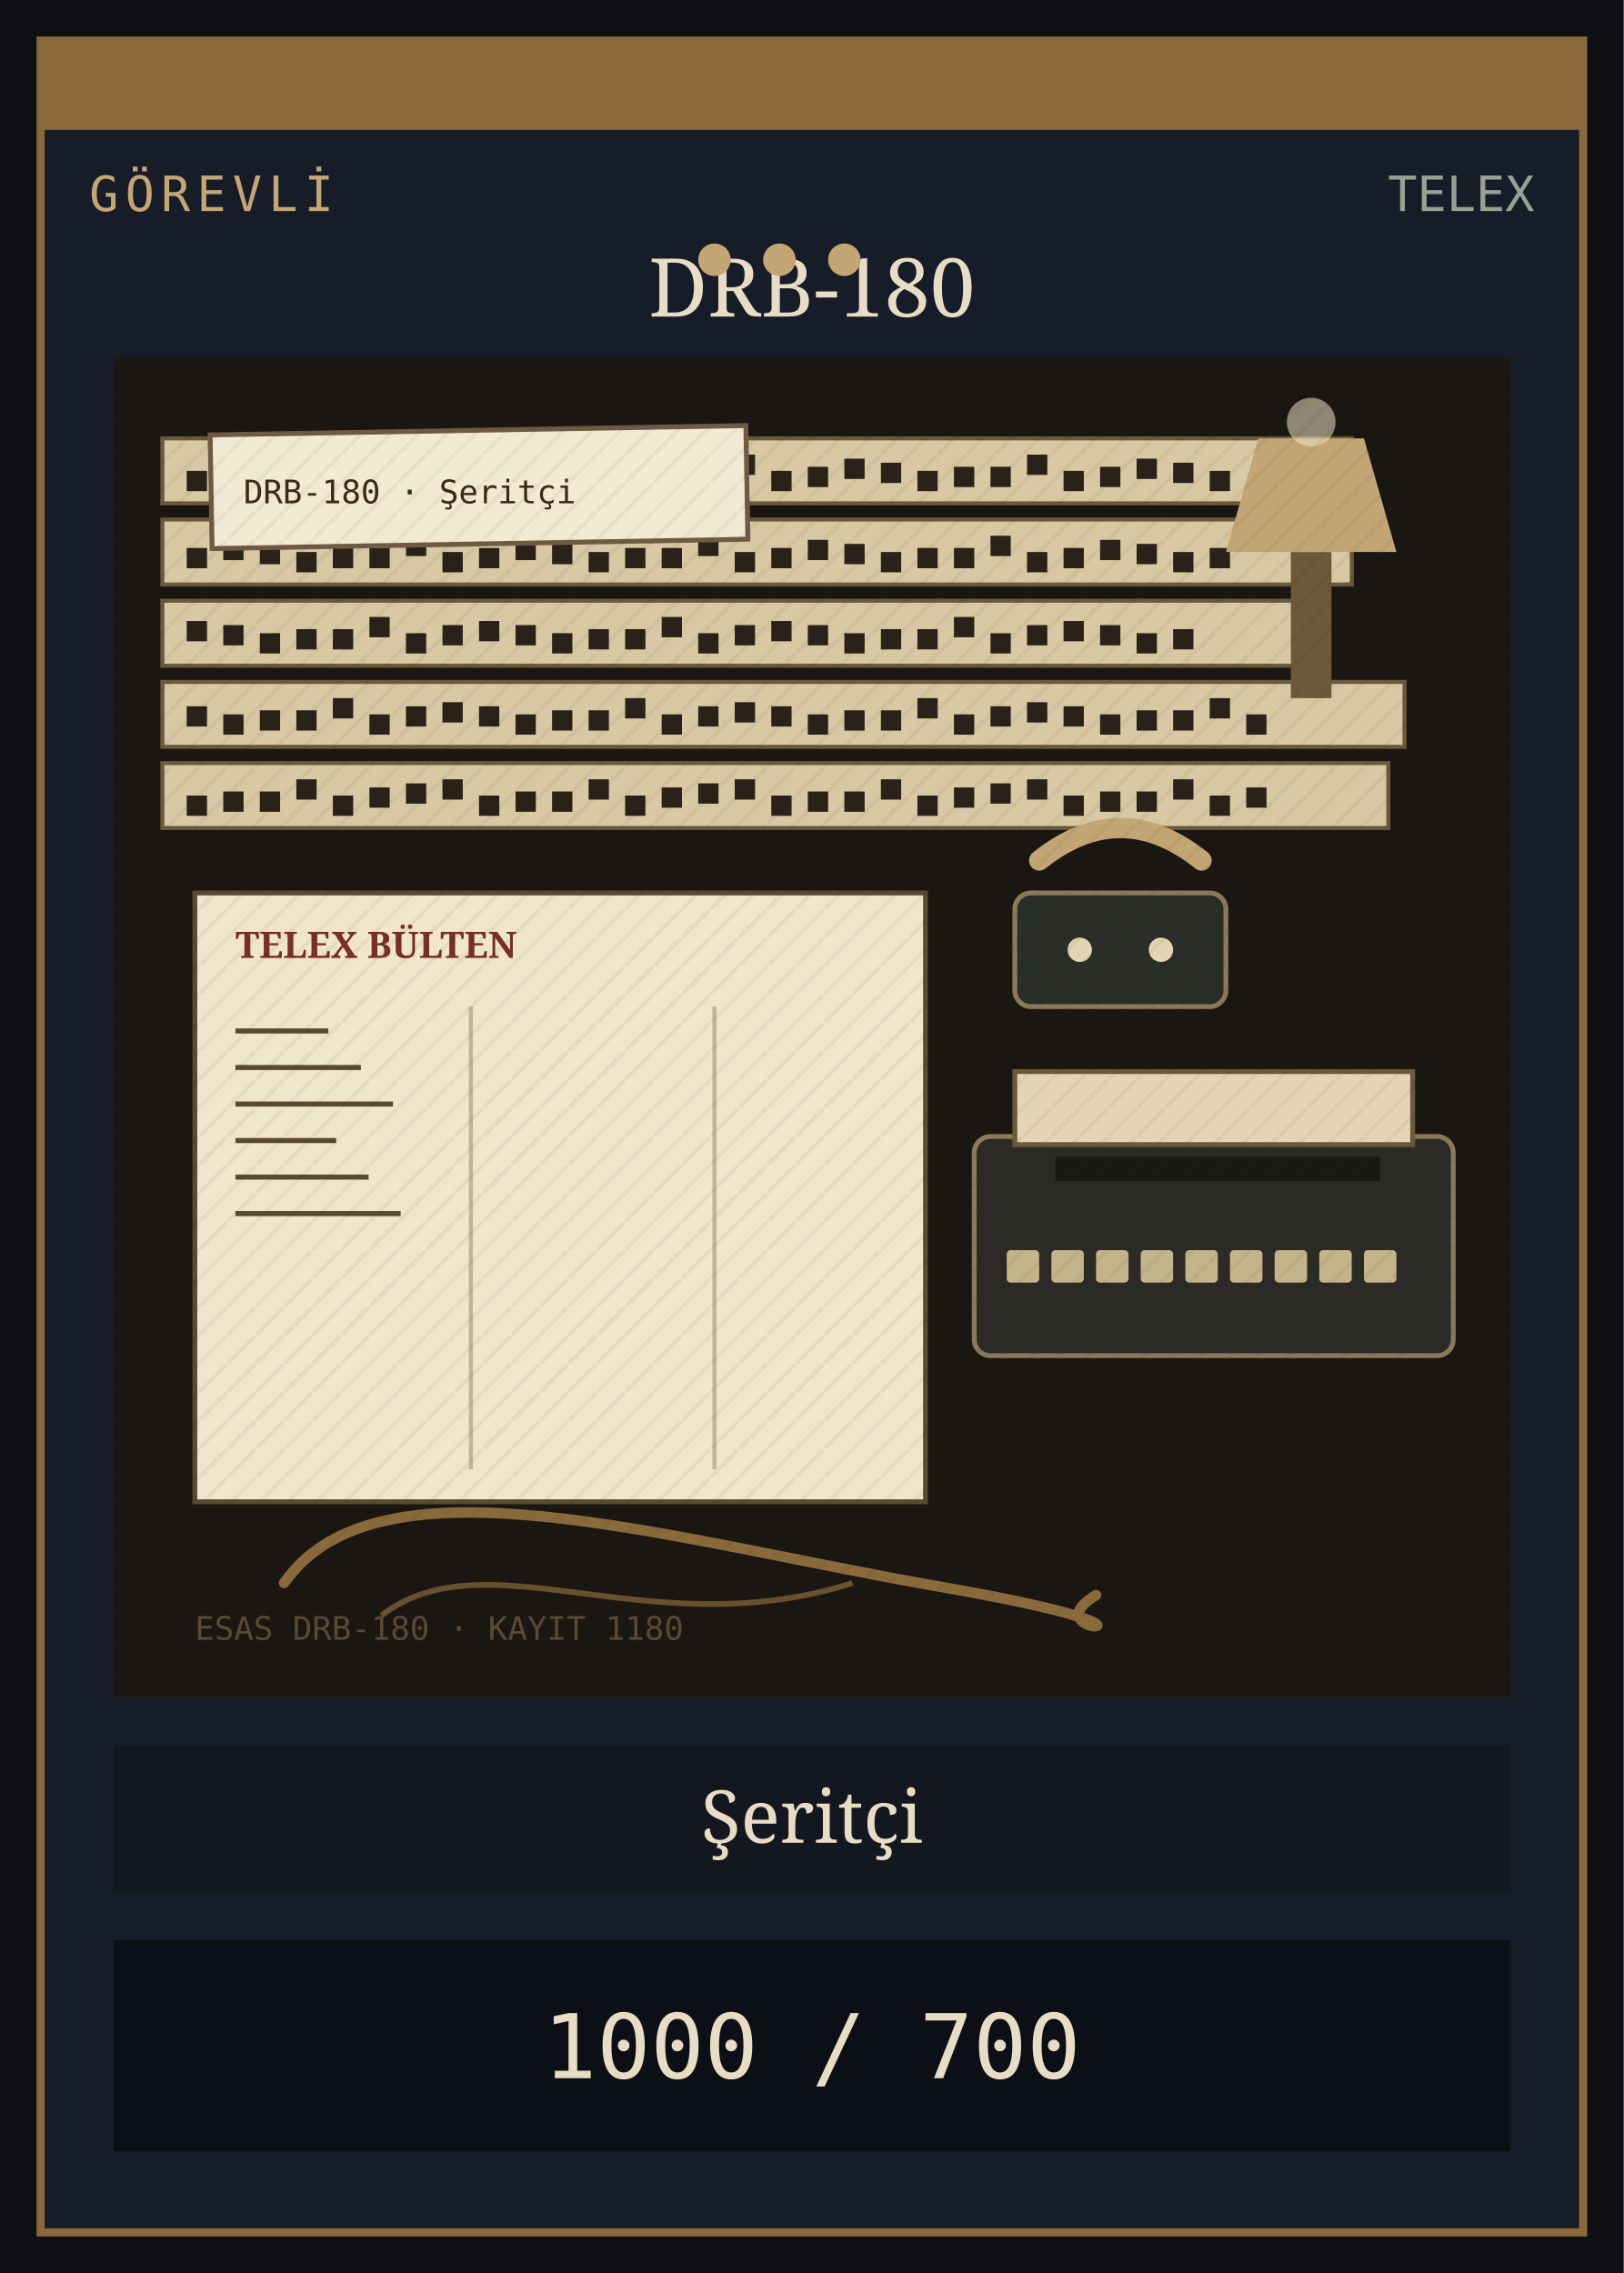
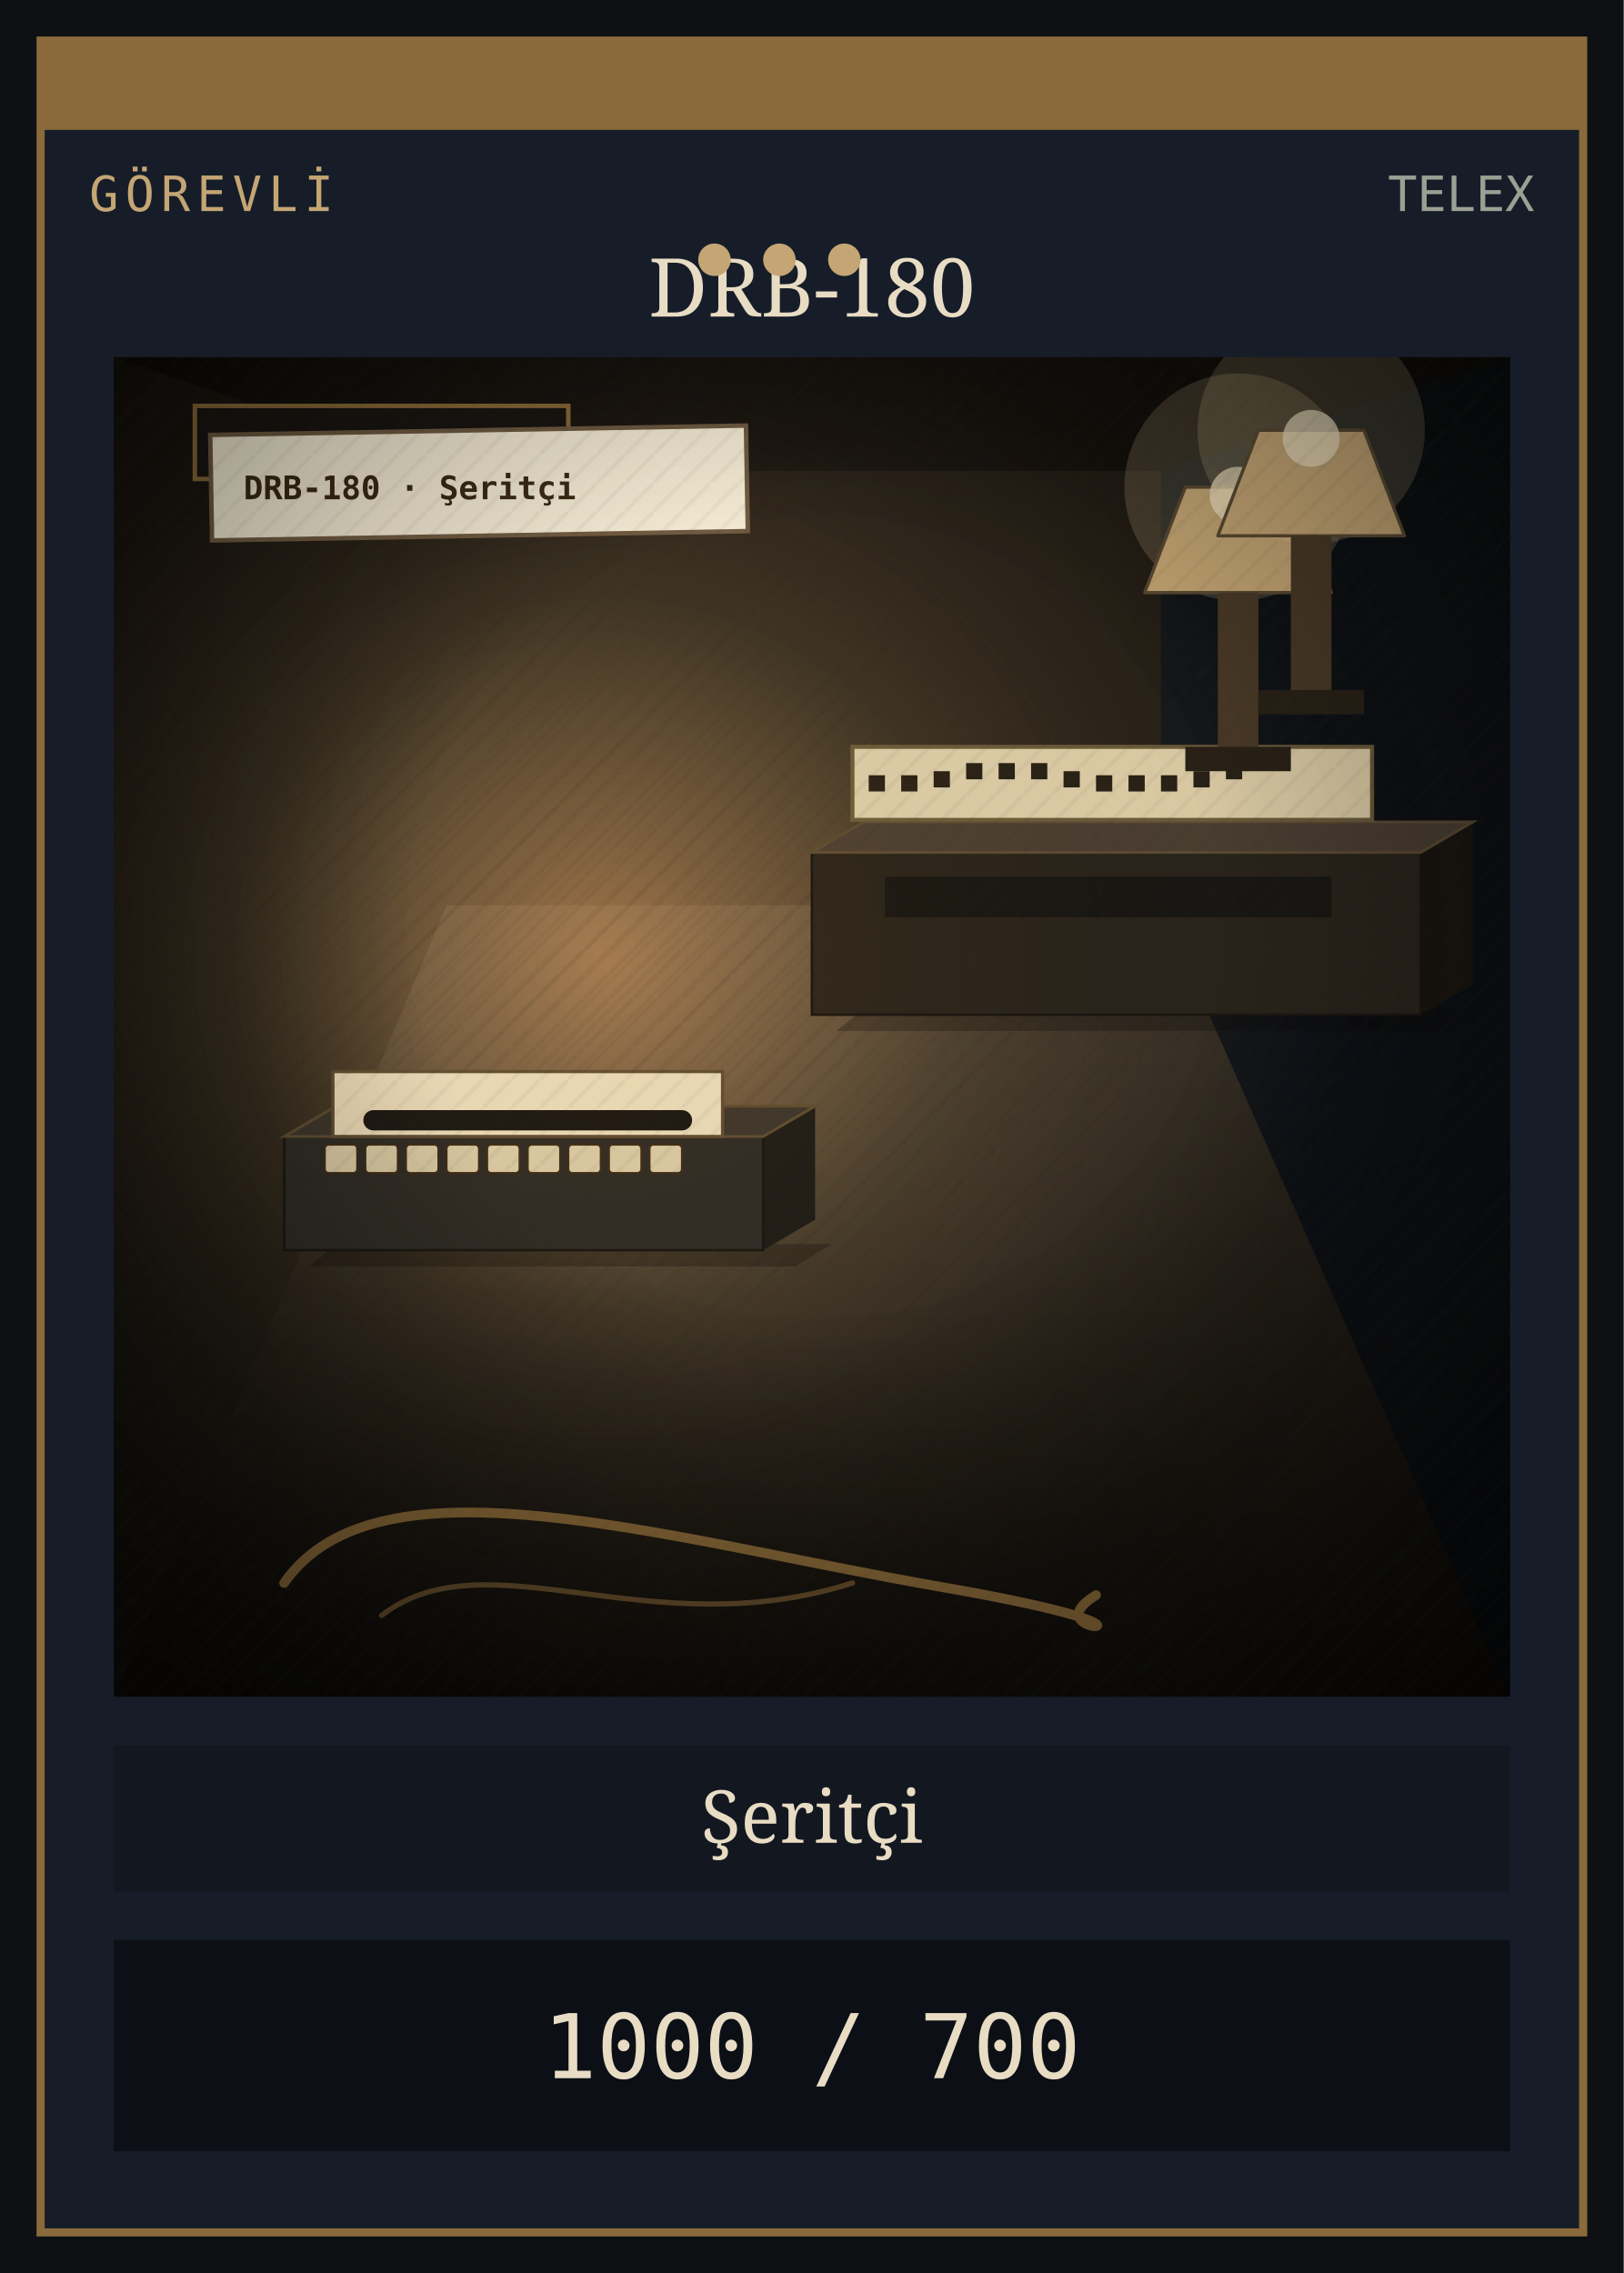
<svg xmlns="http://www.w3.org/2000/svg" viewBox="0 0 400 560" width="400" height="560">
  <defs>
+     <radialGradient id="lampDRB180" cx="35%" cy="45%" r="62%">
+       <stop offset="0" stop-color="#d4a070" stop-opacity=".62" />
+       <stop offset=".42" stop-color="#c4a574" stop-opacity=".16" />
+       <stop offset="1" stop-color="#000000" stop-opacity="0" />
+     </radialGradient>
+     <linearGradient id="floorDRB180" x1="0" y1="0" x2="0" y2="1">
+       <stop offset="0" stop-color="#3a3228" />
+       <stop offset="1" stop-color="#1a1610" />
+     </linearGradient>
+     <linearGradient id="wallDRB180" x1="0" y1="0" x2="1" y2="1">
+       <stop offset="0" stop-color="#241e16" />
+       <stop offset="1" stop-color="#0e1014" />
+     </linearGradient>
+     <radialGradient id="vigDRB180" cx="50%" cy="42%" r="72%">
+       <stop offset=".4" stop-color="#000" stop-opacity="0" />
+       <stop offset="1" stop-color="#000" stop-opacity=".5" />
+     </radialGradient>
+     <pattern id="hatch" width="6" height="6" patternUnits="userSpaceOnUse">
+       <path d="M0 6 L6 0" stroke="#2a2218" opacity=".07" />
+     </pattern>
    <pattern id="grain" width="7" height="7" patternUnits="userSpaceOnUse">
-       <path d="M0 7 L7 0" stroke="#2a2218" opacity=".055" />
+       <path d="M0 7 L7 0" stroke="#2a2218" opacity=".05" />
    </pattern>
    <clipPath id="well-DRB-180">
      <rect x="28" y="88" width="344" height="330" />
    </clipPath>
  </defs>
  <rect width="400" height="560" fill="#0e1014" />
  <rect x="10" y="10" width="380" height="540" fill="#161d28" stroke="#8a6a3a" stroke-width="2" />
  <rect x="10" y="10" width="380" height="22" fill="#8a6a3a" />
  <text x="22" y="52" fill="#c4a574" font-family="ui-monospace,monospace" font-size="12" letter-spacing="1.6">GÖREVLİ</text>
  <text x="378" y="52" text-anchor="end" fill="#9aa093" font-family="ui-monospace,monospace" font-size="12">TELEX</text>
  <text x="200" y="78" text-anchor="middle" fill="#e8dcc4" font-family="Georgia,serif" font-size="20">DRB-180</text>
-   <circle cx="176" cy="64" r="4" fill="#c4a574" />
-   <circle cx="192" cy="64" r="4" fill="#c4a574" />
-   <circle cx="208" cy="64" r="4" fill="#c4a574" />
+   <circle cx="176.0" cy="64.0" r="4.0" fill="#c4a574" stroke="none" />
+   <circle cx="192.0" cy="64.0" r="4.0" fill="#c4a574" stroke="none" />
+   <circle cx="208.0" cy="64.0" r="4.0" fill="#c4a574" stroke="none" />
  <g clip-path="url(#well-DRB-180)" data-series="Telex" data-kind="unit" data-subtype="effect" data-tier="low" data-aux="0">
-     <rect x="28" y="88" width="344" height="330" fill="#1a1612" />
-     <rect x="40.0" y="108.0" width="293.0" height="16.0" fill="#d8c9a4" stroke="#6a5a3a" stroke-width="1" />
-     <rect x="46" y="116" width="5" height="5" fill="#2a2218" />
-     <rect x="55" y="115" width="5" height="5" fill="#2a2218" />
-     <rect x="64" y="113" width="5" height="5" fill="#2a2218" />
-     <rect x="73" y="114" width="5" height="5" fill="#2a2218" />
-     <rect x="82" y="116" width="5" height="5" fill="#2a2218" />
-     <rect x="91" y="115" width="5" height="5" fill="#2a2218" />
-     <rect x="100" y="115" width="5" height="5" fill="#2a2218" />
-     <rect x="109" y="112" width="5" height="5" fill="#2a2218" />
-     <rect x="118" y="116" width="5" height="5" fill="#2a2218" />
-     <rect x="127" y="115" width="5" height="5" fill="#2a2218" />
-     <rect x="136" y="113" width="5" height="5" fill="#2a2218" />
-     <rect x="145" y="114" width="5" height="5" fill="#2a2218" />
-     <rect x="154" y="116" width="5" height="5" fill="#2a2218" />
-     <rect x="163" y="115" width="5" height="5" fill="#2a2218" />
-     <rect x="172" y="115" width="5" height="5" fill="#2a2218" />
-     <rect x="181" y="112" width="5" height="5" fill="#2a2218" />
-     <rect x="190" y="116" width="5" height="5" fill="#2a2218" />
-     <rect x="199" y="115" width="5" height="5" fill="#2a2218" />
-     <rect x="208" y="113" width="5" height="5" fill="#2a2218" />
-     <rect x="217" y="114" width="5" height="5" fill="#2a2218" />
-     <rect x="226" y="116" width="5" height="5" fill="#2a2218" />
-     <rect x="235" y="115" width="5" height="5" fill="#2a2218" />
-     <rect x="244" y="115" width="5" height="5" fill="#2a2218" />
-     <rect x="253" y="112" width="5" height="5" fill="#2a2218" />
-     <rect x="262" y="116" width="5" height="5" fill="#2a2218" />
-     <rect x="271" y="115" width="5" height="5" fill="#2a2218" />
-     <rect x="280" y="113" width="5" height="5" fill="#2a2218" />
-     <rect x="289" y="114" width="5" height="5" fill="#2a2218" />
-     <rect x="298" y="116" width="5" height="5" fill="#2a2218" />
-     <rect x="40.0" y="128.0" width="293.0" height="16.0" fill="#d8c9a4" stroke="#6a5a3a" stroke-width="1" />
-     <rect x="46" y="135" width="5" height="5" fill="#2a2218" />
-     <rect x="55" y="133" width="5" height="5" fill="#2a2218" />
-     <rect x="64" y="134" width="5" height="5" fill="#2a2218" />
-     <rect x="73" y="136" width="5" height="5" fill="#2a2218" />
-     <rect x="82" y="135" width="5" height="5" fill="#2a2218" />
-     <rect x="91" y="135" width="5" height="5" fill="#2a2218" />
-     <rect x="100" y="132" width="5" height="5" fill="#2a2218" />
-     <rect x="109" y="136" width="5" height="5" fill="#2a2218" />
-     <rect x="118" y="135" width="5" height="5" fill="#2a2218" />
-     <rect x="127" y="133" width="5" height="5" fill="#2a2218" />
-     <rect x="136" y="134" width="5" height="5" fill="#2a2218" />
-     <rect x="145" y="136" width="5" height="5" fill="#2a2218" />
-     <rect x="154" y="135" width="5" height="5" fill="#2a2218" />
-     <rect x="163" y="135" width="5" height="5" fill="#2a2218" />
-     <rect x="172" y="132" width="5" height="5" fill="#2a2218" />
-     <rect x="181" y="136" width="5" height="5" fill="#2a2218" />
-     <rect x="190" y="135" width="5" height="5" fill="#2a2218" />
-     <rect x="199" y="133" width="5" height="5" fill="#2a2218" />
-     <rect x="208" y="134" width="5" height="5" fill="#2a2218" />
-     <rect x="217" y="136" width="5" height="5" fill="#2a2218" />
-     <rect x="226" y="135" width="5" height="5" fill="#2a2218" />
-     <rect x="235" y="135" width="5" height="5" fill="#2a2218" />
-     <rect x="244" y="132" width="5" height="5" fill="#2a2218" />
-     <rect x="253" y="136" width="5" height="5" fill="#2a2218" />
-     <rect x="262" y="135" width="5" height="5" fill="#2a2218" />
-     <rect x="271" y="133" width="5" height="5" fill="#2a2218" />
-     <rect x="280" y="134" width="5" height="5" fill="#2a2218" />
-     <rect x="289" y="136" width="5" height="5" fill="#2a2218" />
-     <rect x="298" y="135" width="5" height="5" fill="#2a2218" />
-     <rect x="40.0" y="148.0" width="284.0" height="16.0" fill="#d8c9a4" stroke="#6a5a3a" stroke-width="1" />
-     <rect x="46" y="153" width="5" height="5" fill="#2a2218" />
-     <rect x="55" y="154" width="5" height="5" fill="#2a2218" />
-     <rect x="64" y="156" width="5" height="5" fill="#2a2218" />
-     <rect x="73" y="155" width="5" height="5" fill="#2a2218" />
-     <rect x="82" y="155" width="5" height="5" fill="#2a2218" />
-     <rect x="91" y="152" width="5" height="5" fill="#2a2218" />
-     <rect x="100" y="156" width="5" height="5" fill="#2a2218" />
-     <rect x="109" y="154" width="5" height="5" fill="#2a2218" />
-     <rect x="118" y="153" width="5" height="5" fill="#2a2218" />
-     <rect x="127" y="154" width="5" height="5" fill="#2a2218" />
-     <rect x="136" y="156" width="5" height="5" fill="#2a2218" />
-     <rect x="145" y="155" width="5" height="5" fill="#2a2218" />
-     <rect x="154" y="155" width="5" height="5" fill="#2a2218" />
-     <rect x="163" y="152" width="5" height="5" fill="#2a2218" />
-     <rect x="172" y="156" width="5" height="5" fill="#2a2218" />
-     <rect x="181" y="154" width="5" height="5" fill="#2a2218" />
-     <rect x="190" y="153" width="5" height="5" fill="#2a2218" />
-     <rect x="199" y="154" width="5" height="5" fill="#2a2218" />
-     <rect x="208" y="156" width="5" height="5" fill="#2a2218" />
-     <rect x="217" y="155" width="5" height="5" fill="#2a2218" />
-     <rect x="226" y="155" width="5" height="5" fill="#2a2218" />
-     <rect x="235" y="152" width="5" height="5" fill="#2a2218" />
-     <rect x="244" y="156" width="5" height="5" fill="#2a2218" />
-     <rect x="253" y="154" width="5" height="5" fill="#2a2218" />
-     <rect x="262" y="153" width="5" height="5" fill="#2a2218" />
-     <rect x="271" y="154" width="5" height="5" fill="#2a2218" />
-     <rect x="280" y="156" width="5" height="5" fill="#2a2218" />
-     <rect x="289" y="155" width="5" height="5" fill="#2a2218" />
-     <rect x="40.0" y="168.0" width="306.0" height="16.0" fill="#d8c9a4" stroke="#6a5a3a" stroke-width="1" />
-     <rect x="46" y="174" width="5" height="5" fill="#2a2218" />
-     <rect x="55" y="176" width="5" height="5" fill="#2a2218" />
-     <rect x="64" y="175" width="5" height="5" fill="#2a2218" />
-     <rect x="73" y="175" width="5" height="5" fill="#2a2218" />
-     <rect x="82" y="172" width="5" height="5" fill="#2a2218" />
-     <rect x="91" y="176" width="5" height="5" fill="#2a2218" />
-     <rect x="100" y="174" width="5" height="5" fill="#2a2218" />
-     <rect x="109" y="173" width="5" height="5" fill="#2a2218" />
-     <rect x="118" y="174" width="5" height="5" fill="#2a2218" />
-     <rect x="127" y="176" width="5" height="5" fill="#2a2218" />
-     <rect x="136" y="175" width="5" height="5" fill="#2a2218" />
-     <rect x="145" y="175" width="5" height="5" fill="#2a2218" />
-     <rect x="154" y="172" width="5" height="5" fill="#2a2218" />
-     <rect x="163" y="176" width="5" height="5" fill="#2a2218" />
-     <rect x="172" y="174" width="5" height="5" fill="#2a2218" />
-     <rect x="181" y="173" width="5" height="5" fill="#2a2218" />
-     <rect x="190" y="174" width="5" height="5" fill="#2a2218" />
-     <rect x="199" y="176" width="5" height="5" fill="#2a2218" />
-     <rect x="208" y="175" width="5" height="5" fill="#2a2218" />
-     <rect x="217" y="175" width="5" height="5" fill="#2a2218" />
-     <rect x="226" y="172" width="5" height="5" fill="#2a2218" />
-     <rect x="235" y="176" width="5" height="5" fill="#2a2218" />
-     <rect x="244" y="174" width="5" height="5" fill="#2a2218" />
-     <rect x="253" y="173" width="5" height="5" fill="#2a2218" />
-     <rect x="262" y="174" width="5" height="5" fill="#2a2218" />
-     <rect x="271" y="176" width="5" height="5" fill="#2a2218" />
-     <rect x="280" y="175" width="5" height="5" fill="#2a2218" />
-     <rect x="289" y="175" width="5" height="5" fill="#2a2218" />
-     <rect x="298" y="172" width="5" height="5" fill="#2a2218" />
-     <rect x="307" y="176" width="5" height="5" fill="#2a2218" />
-     <rect x="40.0" y="188.0" width="302.0" height="16.0" fill="#d8c9a4" stroke="#6a5a3a" stroke-width="1" />
-     <rect x="46" y="196" width="5" height="5" fill="#2a2218" />
-     <rect x="55" y="195" width="5" height="5" fill="#2a2218" />
-     <rect x="64" y="195" width="5" height="5" fill="#2a2218" />
-     <rect x="73" y="192" width="5" height="5" fill="#2a2218" />
-     <rect x="82" y="196" width="5" height="5" fill="#2a2218" />
-     <rect x="91" y="194" width="5" height="5" fill="#2a2218" />
-     <rect x="100" y="193" width="5" height="5" fill="#2a2218" />
-     <rect x="109" y="192" width="5" height="5" fill="#2a2218" />
-     <rect x="118" y="196" width="5" height="5" fill="#2a2218" />
-     <rect x="127" y="195" width="5" height="5" fill="#2a2218" />
-     <rect x="136" y="195" width="5" height="5" fill="#2a2218" />
-     <rect x="145" y="192" width="5" height="5" fill="#2a2218" />
-     <rect x="154" y="196" width="5" height="5" fill="#2a2218" />
-     <rect x="163" y="194" width="5" height="5" fill="#2a2218" />
-     <rect x="172" y="193" width="5" height="5" fill="#2a2218" />
-     <rect x="181" y="192" width="5" height="5" fill="#2a2218" />
-     <rect x="190" y="196" width="5" height="5" fill="#2a2218" />
-     <rect x="199" y="195" width="5" height="5" fill="#2a2218" />
-     <rect x="208" y="195" width="5" height="5" fill="#2a2218" />
-     <rect x="217" y="192" width="5" height="5" fill="#2a2218" />
-     <rect x="226" y="196" width="5" height="5" fill="#2a2218" />
-     <rect x="235" y="194" width="5" height="5" fill="#2a2218" />
-     <rect x="244" y="193" width="5" height="5" fill="#2a2218" />
-     <rect x="253" y="192" width="5" height="5" fill="#2a2218" />
-     <rect x="262" y="196" width="5" height="5" fill="#2a2218" />
-     <rect x="271" y="195" width="5" height="5" fill="#2a2218" />
-     <rect x="280" y="195" width="5" height="5" fill="#2a2218" />
-     <rect x="289" y="192" width="5" height="5" fill="#2a2218" />
-     <rect x="298" y="196" width="5" height="5" fill="#2a2218" />
-     <rect x="307" y="194" width="5" height="5" fill="#2a2218" />
-     <rect x="48.0" y="220.0" width="180.0" height="150.0" fill="#efe6cc" stroke="#5a4a32" stroke-width="1.2" />
-     <text x="58" y="236" fill="#7a2e28" font-family="Georgia,serif" font-size="9" font-weight="700">TELEX BÜLTEN</text>
-     <path d="M116.0 248 v114" stroke="#6a5a3a" opacity=".35" />
-     <path d="M176.0 248 v114" stroke="#6a5a3a" opacity=".35" />
-     <path d="M58.0 254.0 h22.9" stroke="#5a4a32" stroke-width="1.25" />
-     <path d="M58.0 263.0 h30.9" stroke="#5a4a32" stroke-width="1.25" />
-     <path d="M58.0 272.0 h38.8" stroke="#5a4a32" stroke-width="1.25" />
-     <path d="M58.0 281.0 h24.8" stroke="#5a4a32" stroke-width="1.25" />
-     <path d="M58.0 290.0 h32.8" stroke="#5a4a32" stroke-width="1.25" />
-     <path d="M58.0 299.0 h40.7" stroke="#5a4a32" stroke-width="1.25" />
-     <rect x="240.0" y="280.0" width="118.0" height="54.0" rx="4" fill="#2c2a26" stroke="#8a7a5a" stroke-width="1.2" />
-     <rect x="250.0" y="264.0" width="98.0" height="18.0" fill="#e6d5b4" stroke="#6a5a3a" stroke-width="1.2" />
-     <rect x="248" y="308" width="8" height="8" rx="1" fill="#c4b48a" />
-     <rect x="259" y="308" width="8" height="8" rx="1" fill="#c4b48a" />
-     <rect x="270" y="308" width="8" height="8" rx="1" fill="#c4b48a" />
-     <rect x="281" y="308" width="8" height="8" rx="1" fill="#c4b48a" />
-     <rect x="292" y="308" width="8" height="8" rx="1" fill="#c4b48a" />
-     <rect x="303" y="308" width="8" height="8" rx="1" fill="#c4b48a" />
-     <rect x="314" y="308" width="8" height="8" rx="1" fill="#c4b48a" />
-     <rect x="325" y="308" width="8" height="8" rx="1" fill="#c4b48a" />
-     <rect x="336" y="308" width="8" height="8" rx="1" fill="#c4b48a" />
-     <path d="M260 288 h80" stroke="#1a1814" stroke-width="6" />
-     <rect x="250.0" y="220.0" width="52.0" height="28.0" rx="4" fill="#2a2e28" stroke="#8a7a5a" stroke-width="1.2" />
-     <path d="M256 212 q20 -16 40 0" fill="none" stroke="#c4a574" stroke-width="5" stroke-linecap="round" />
-     <circle cx="266" cy="234" r="3" fill="#e4d4b4" />
-     <circle cx="286" cy="234" r="3" fill="#e4d4b4" />
-     <text x="48" y="404" fill="#5a4a32" font-family="ui-monospace,monospace" font-size="8">ESAS DRB-180 · KAYIT 1180</text>
-     <rect x="318" y="136" width="10" height="36" fill="#6a5a3a" />
-     <path d="M302 136 h42 l-8 -28 h-26z" fill="#c4a574" />
-     <circle cx="323" cy="104" r="6" fill="#efe4c4" opacity=".55" />
-     <path d="M70.0 390.0 C93.0 357.0 163.0 379.0 232.0 391.0 S252.0 404.0 270.0 393.0" fill="none" stroke="#8a6a3a" stroke-width="2.6" stroke-linecap="round" />
-     <path d="M94.0 398.0 C120.0 378.0 160.0 406.0 210.0 390.0" fill="none" stroke="#8a6a3a" stroke-width="1.4" opacity=".7" />
-     <g transform="rotate(-1.0 118.0 120.0)">
-       <rect x="52.0" y="106.0" width="132.0" height="28.0" fill="#f3ead4" stroke="#6f5b43" stroke-width="1.2" />
+     <rect x="28.0" y="88.0" width="344.0" height="330.0" fill="url(#wallDRB180)" stroke="none" />
+     <polygon points="110.0,116.0 286.0,116.0 286.0,223.0 110.0,223.0" fill="#241e16" stroke="none" />
+     <polygon points="28.0,88.0 110.0,116.0 286.0,116.0 372.0,88.0" fill="#16120e" stroke="none" />
+     <polygon points="28.0,418.0 110.0,223.0 286.0,223.0 372.0,418.0" fill="url(#floorDRB180)" stroke="none" />
+     <polygon points="28.0,88.0 110.0,116.0 110.0,223.0 28.0,418.0" fill="#241e16" stroke="none" opacity="0.92" />
+     <polygon points="372.0,88.0 286.0,116.0 286.0,223.0 372.0,418.0" fill="#10141a" stroke="none" opacity="0.88" />
+     <rect x="28.0" y="88.0" width="344.0" height="330.0" fill="url(#lampDRB180)" stroke="none" />
+     <rect x="28.0" y="88.0" width="344.0" height="330.0" fill="url(#hatch)" stroke="none" />
+     <rect x="28.0" y="88.0" width="344.0" height="330.0" fill="url(#vigDRB180)" stroke="none" />
+     <polygon points="76.0,312.0 196.0,312.0 204.8,306.5 82.8,306.5" fill="#0a0806" stroke="none" opacity="0.28" />
+     <polygon points="188.0,280.0 200.8,272.5 200.8,300.5 188.0,308.0" fill="#1e1c18" stroke="none" />
+     <polygon points="70.0,280.0 188.0,280.0 188.0,308.0 70.0,308.0" fill="#2c2a26" stroke="#1a1612" stroke-width="0.6" />
+     <polygon points="70.0,280.0 82.8,272.5 200.8,272.5 188.0,280.0" fill="#3a342c" stroke="#5a4a32" stroke-width="0.7" />
+     <rect x="82.0" y="264.0" width="96.0" height="16.0" fill="#e6d5b4" stroke="#5a4a32" stroke-width="0.8" />
+     <path d="M92 276 h76" fill="none" stroke="#1a1814" stroke-width="5" stroke-linecap="round" stroke-linejoin="round" />
+     <rect x="80.0" y="282.0" width="8.0" height="7.0" rx="1" fill="#d4c4a0" stroke="#3a2a18" stroke-width="0.5" />
+     <rect x="90.0" y="282.0" width="8.0" height="7.0" rx="1" fill="#d4c4a0" stroke="#3a2a18" stroke-width="0.5" />
+     <rect x="100.0" y="282.0" width="8.0" height="7.0" rx="1" fill="#d4c4a0" stroke="#3a2a18" stroke-width="0.5" />
+     <rect x="110.0" y="282.0" width="8.0" height="7.0" rx="1" fill="#d4c4a0" stroke="#3a2a18" stroke-width="0.5" />
+     <rect x="120.0" y="282.0" width="8.0" height="7.0" rx="1" fill="#d4c4a0" stroke="#3a2a18" stroke-width="0.5" />
+     <rect x="130.0" y="282.0" width="8.0" height="7.0" rx="1" fill="#d4c4a0" stroke="#3a2a18" stroke-width="0.5" />
+     <rect x="140.0" y="282.0" width="8.0" height="7.0" rx="1" fill="#d4c4a0" stroke="#3a2a18" stroke-width="0.5" />
+     <rect x="150.0" y="282.0" width="8.0" height="7.0" rx="1" fill="#d4c4a0" stroke="#3a2a18" stroke-width="0.5" />
+     <rect x="160.0" y="282.0" width="8.0" height="7.0" rx="1" fill="#d4c4a0" stroke="#3a2a18" stroke-width="0.5" />
+     <polygon points="206.0,254.0 358.0,254.0 366.8,248.5 212.8,248.5" fill="#0a0806" stroke="none" opacity="0.28" />
+     <polygon points="350.0,210.0 362.8,202.5 362.8,242.5 350.0,250.0" fill="#1a1610" stroke="none" />
+     <polygon points="200.0,210.0 350.0,210.0 350.0,250.0 200.0,250.0" fill="#2a241c" stroke="#1a1612" stroke-width="0.6" />
+     <polygon points="200.0,210.0 212.8,202.5 362.8,202.5 350.0,210.0" fill="#4a3e32" stroke="#5a4a32" stroke-width="0.7" />
+     <rect x="210.0" y="184.0" width="128.0" height="18.0" fill="#d8c9a4" stroke="#6a5a3a" stroke-width="1" />
+     <rect x="214.0" y="191.0" width="4.0" height="4.0" fill="#2a2218" stroke="none" />
+     <rect x="222.0" y="191.0" width="4.0" height="4.0" fill="#2a2218" stroke="none" />
+     <rect x="230.0" y="190.0" width="4.0" height="4.0" fill="#2a2218" stroke="none" />
+     <rect x="238.0" y="188.0" width="4.0" height="4.0" fill="#2a2218" stroke="none" />
+     <rect x="246.0" y="188.0" width="4.0" height="4.0" fill="#2a2218" stroke="none" />
+     <rect x="254.0" y="188.0" width="4.0" height="4.0" fill="#2a2218" stroke="none" />
+     <rect x="262.0" y="190.0" width="4.0" height="4.0" fill="#2a2218" stroke="none" />
+     <rect x="270.0" y="191.0" width="4.0" height="4.0" fill="#2a2218" stroke="none" />
+     <rect x="278.0" y="191.0" width="4.0" height="4.0" fill="#2a2218" stroke="none" />
+     <rect x="286.0" y="191.0" width="4.0" height="4.0" fill="#2a2218" stroke="none" />
+     <rect x="294.0" y="190.0" width="4.0" height="4.0" fill="#2a2218" stroke="none" />
+     <rect x="302.0" y="188.0" width="4.0" height="4.0" fill="#2a2218" stroke="none" />
+     <rect x="218.0" y="216.0" width="110.0" height="10.0" fill="#1a1814" stroke="none" />
+     <circle cx="305.0" cy="120.0" r="28.0" fill="#f0d9a0" stroke="none" opacity="0.18" />
+     <path d="M282 146 h46 l-10 -26 h-26z" fill="#c4a574" stroke="#5a4a32" stroke-width="0.8" stroke-linecap="round" stroke-linejoin="round" />
+     <rect x="300.0" y="146.0" width="10.0" height="40.0" fill="#4a3a28" stroke="none" />
+     <circle cx="305.0" cy="122.0" r="7.0" fill="#efe4c4" stroke="none" opacity="0.7" />
+     <rect x="292.0" y="184.0" width="26.0" height="6.0" fill="#2a2218" stroke="none" />
+     <rect x="48.0" y="100.0" width="92.0" height="18.0" fill="#1a1612" stroke="#8a6a3a" stroke-width="1.1" />
+     <text x="94.0" y="113.0" text-anchor="middle" fill="#c4a574" font-family="ui-monospace,monospace" font-size="9" font-weight="700">TELEX</text>
+     <circle cx="323.0" cy="106.0" r="28.0" fill="#f0d9a0" stroke="none" opacity="0.18" />
+     <path d="M300 132 h46 l-10 -26 h-26z" fill="#c4a574" stroke="#5a4a32" stroke-width="0.8" stroke-linecap="round" stroke-linejoin="round" />
+     <rect x="318.0" y="132.0" width="10.0" height="40.0" fill="#4a3a28" stroke="none" />
+     <circle cx="323.0" cy="108.0" r="7.0" fill="#efe4c4" stroke="none" opacity="0.7" />
+     <rect x="310.0" y="170.0" width="26.0" height="6.0" fill="#2a2218" stroke="none" />
+     <path d="M70.0 390.0 C93.0 357.0 163.0 379.0 232.0 391.0 S252.0 404.0 270.0 393.0" fill="none" stroke="#8a6a3a" stroke-width="2.4" stroke-linecap="round" stroke-linejoin="round" />
+     <path d="M94.0 398.0 C120.0 378.0 160.0 406.0 210.0 390.0" fill="none" stroke="#8a6a3a" stroke-width="1.3" stroke-linecap="round" stroke-linejoin="round" opacity="0.7" />
+     <g transform="rotate(-1.0 118.0 119.0)">
+       <rect x="52.0" y="106.0" width="132.0" height="26.0" fill="#f3ead4" stroke="#6f5b43" stroke-width="1.1" />
    </g>
-     <text x="60" y="124" fill="#3a2a18" font-family="ui-monospace,monospace" font-size="8">DRB-180 · Şeritçi</text>
+     <text x="60.0" y="123.0" text-anchor="start" fill="#3a2a18" font-family="ui-monospace,monospace" font-size="8" font-weight="600">DRB-180 · Şeritçi</text>
+     <rect x="28" y="88" width="344" height="330" fill="url(#lampDRB180)" style="mix-blend-mode:soft-light" opacity=".72" />
+     <rect x="28" y="88" width="344" height="330" fill="url(#vigDRB180)" />
    <rect x="28" y="88" width="344" height="330" fill="url(#grain)" />
  </g>
  <rect x="28" y="430" width="344" height="36" fill="#121820" opacity=".92" />
  <text x="200" y="454" text-anchor="middle" fill="#e8dcc4" font-family="Georgia,serif" font-size="18">Şeritçi</text>
  <rect x="28" y="478" width="344" height="52" fill="#0c1016" />
  <text x="200" y="512" text-anchor="middle" fill="#e8dcc4" font-family="ui-monospace,monospace" font-size="22">1000 / 700</text>
</svg>
